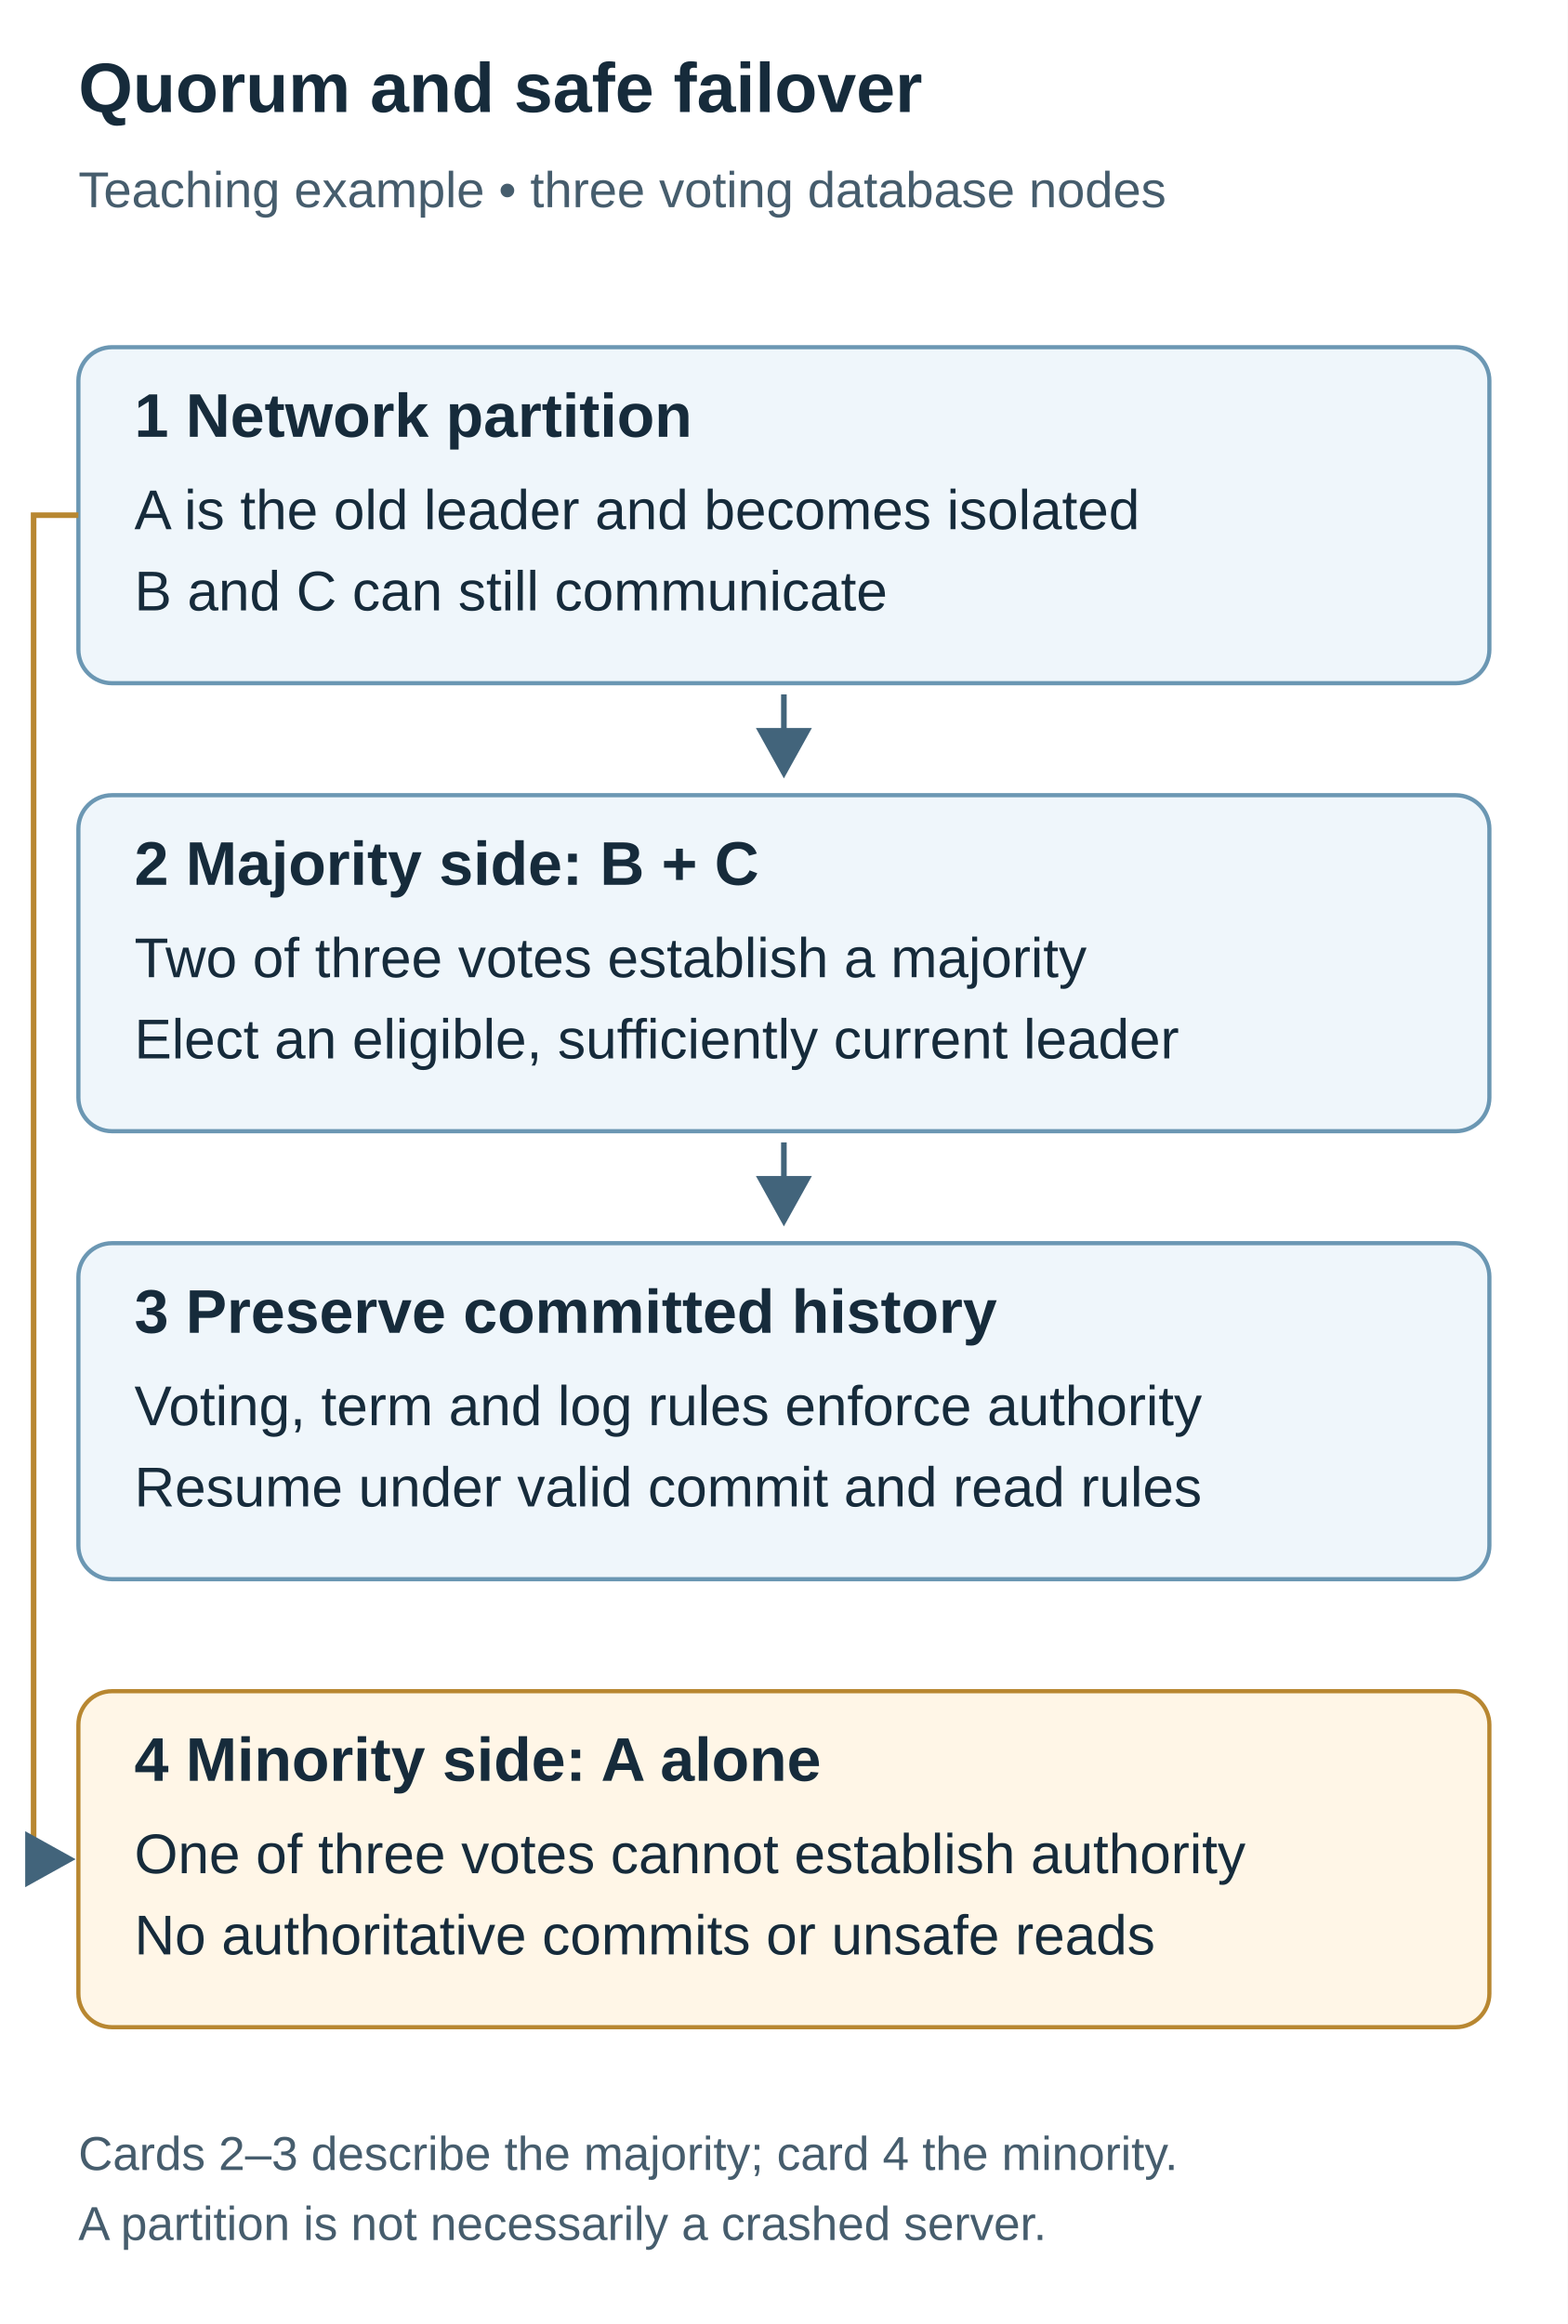
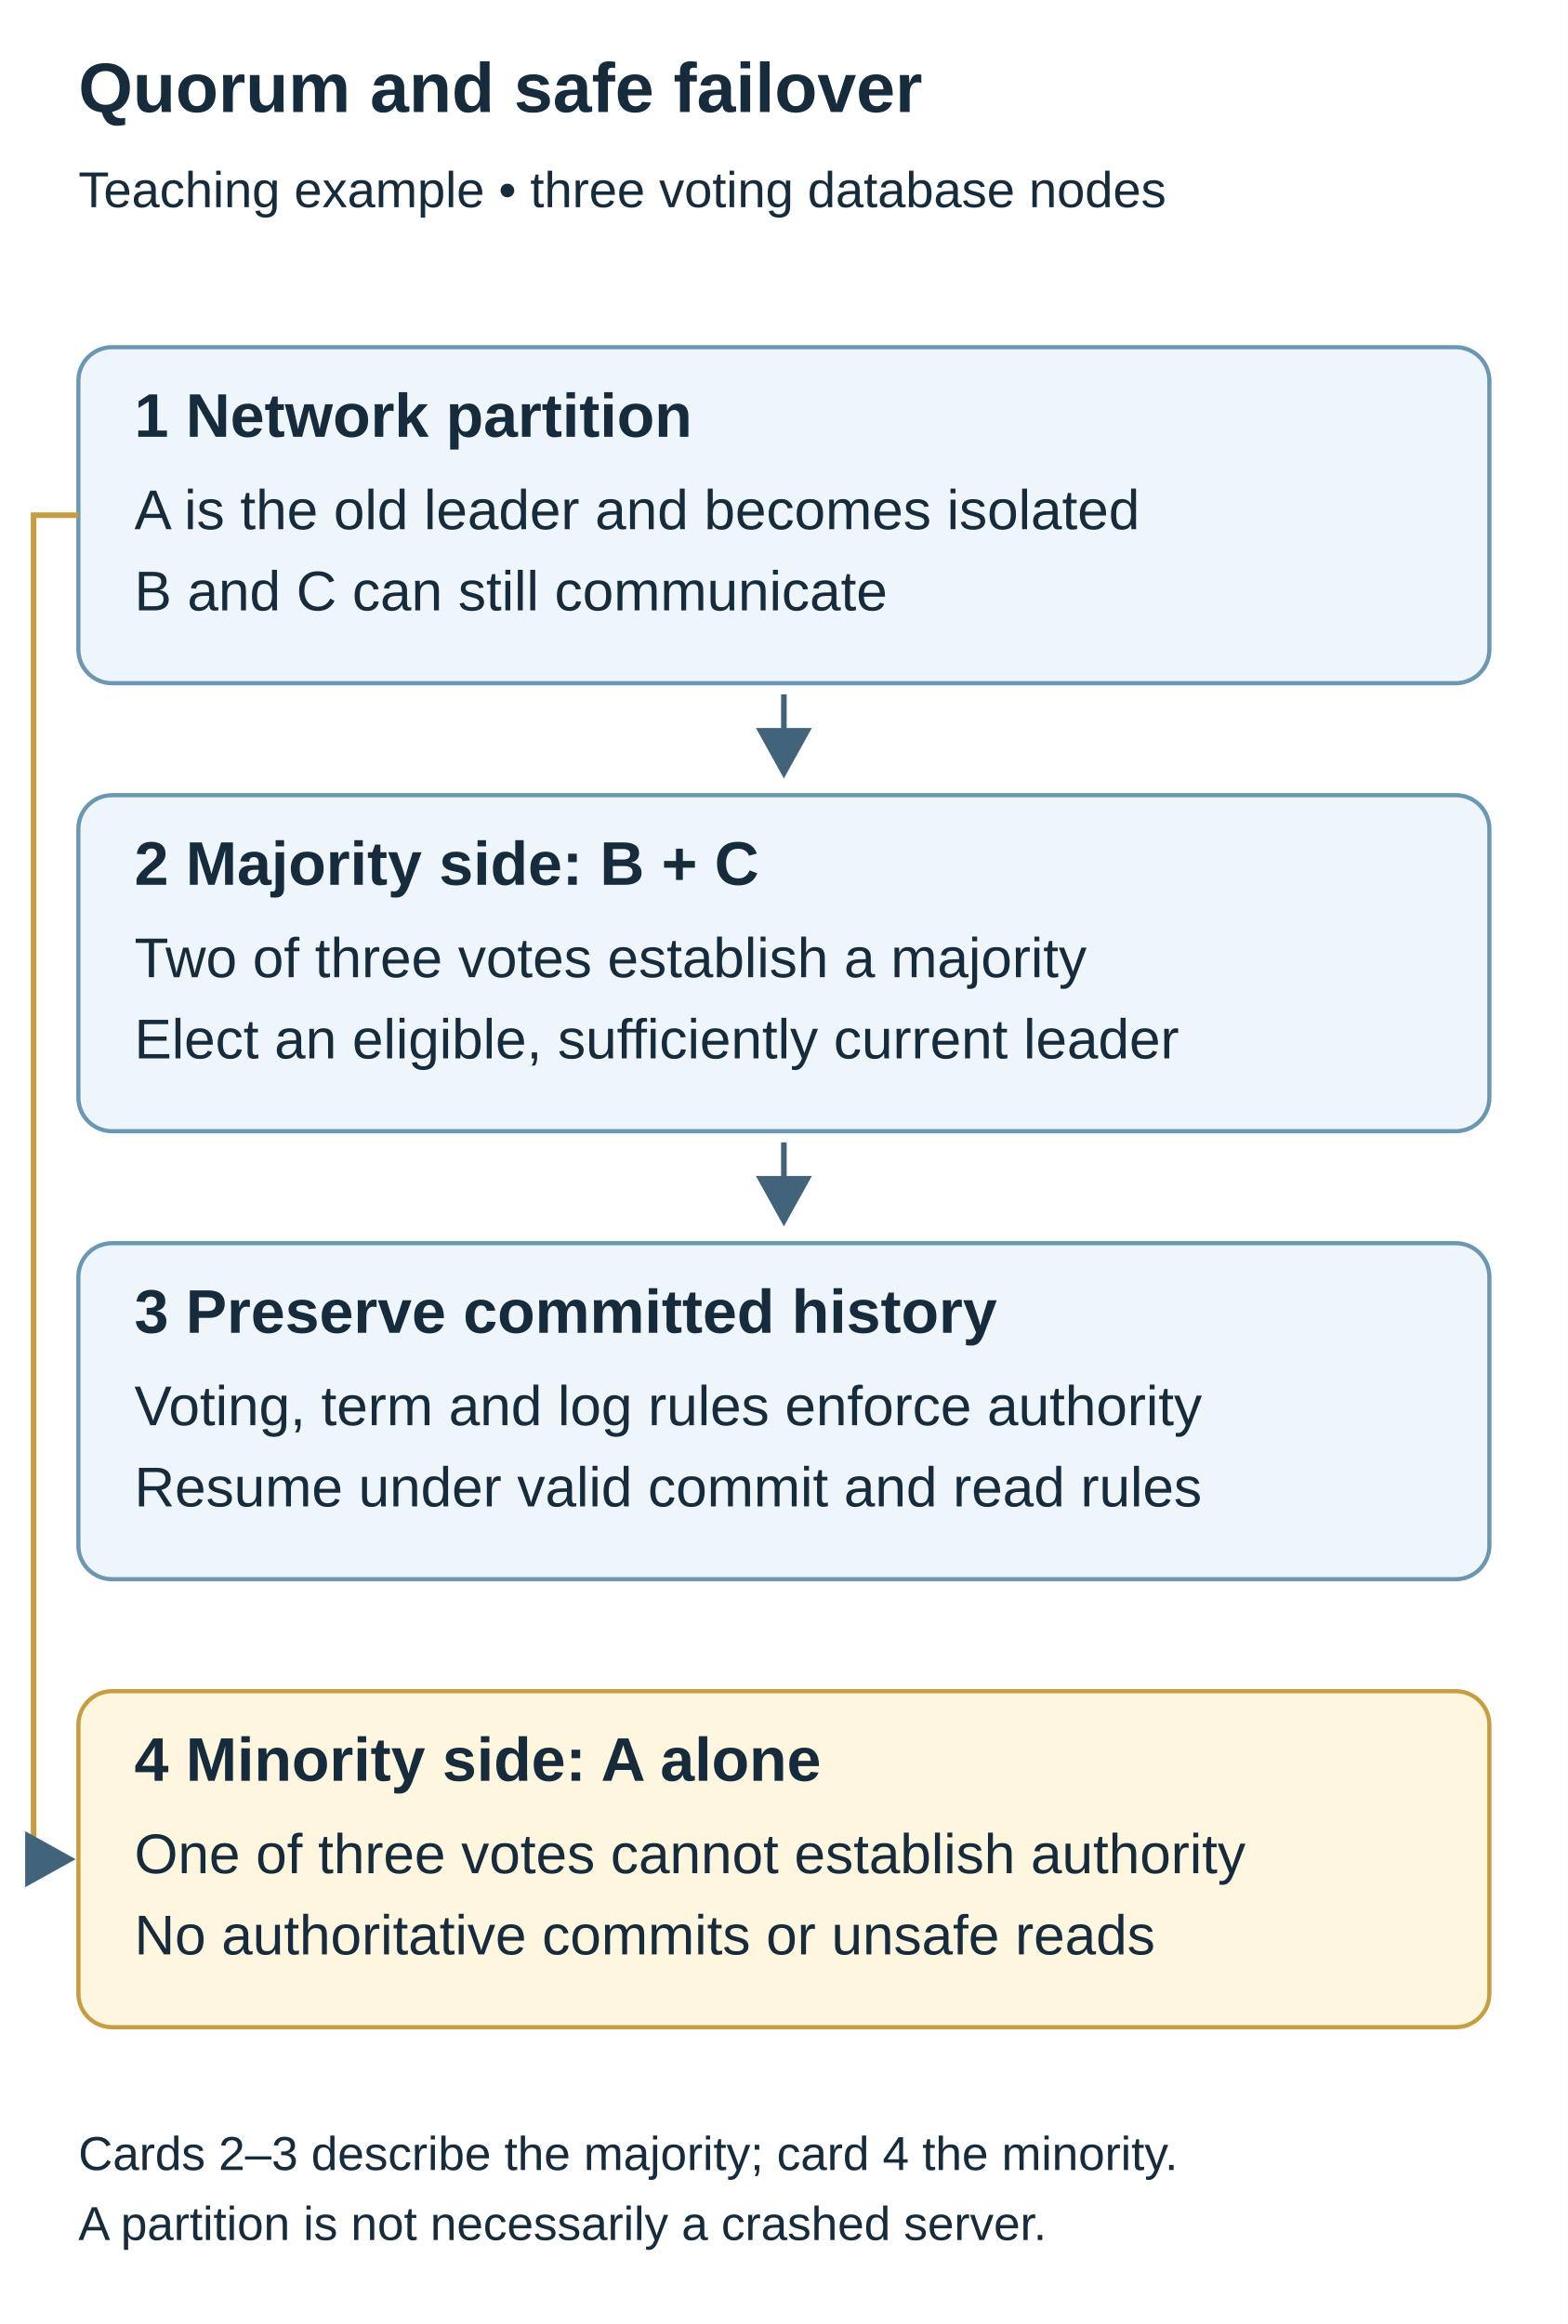
<svg xmlns="http://www.w3.org/2000/svg" width="560" height="830" viewBox="0 0 560 830" role="img" aria-labelledby="title desc">
  <defs>
    <marker id="arrow" markerWidth="10" markerHeight="10" refX="8" refY="5" orient="auto">
      <path d="M0,0 L9,5 L0,10" fill="#42647b" />
    </marker>
  </defs>
-   <rect width="100%" height="100%" fill="#ffffff" />
+   <rect width="100%" height="100%" fill="white" />
  <g font-family="Arial, Helvetica, sans-serif" fill="#162b3b">
    <text x="28" y="40" font-size="25" font-weight="700">Quorum and safe failover</text>
-     <text x="28" y="74" font-size="18" fill="#465d6d">Teaching example • three voting database nodes</text>
+     <text x="28" y="74" font-size="18" fill="#162b3b">Teaching example • three voting database nodes</text>
    <rect x="28" y="124" width="504" height="120" rx="12" fill="#eff6fb" stroke="#6b97b3" stroke-width="1.5" />
    <text x="48" y="156" font-size="22" font-weight="700">1  Network partition</text>
    <text x="48" y="189" font-size="20" font-weight="400">A is the old leader and becomes isolated</text>
    <text x="48" y="218" font-size="20" font-weight="400">B and C can still communicate</text>
-     <path d="M28 184 H12 V664 H25" fill="none" stroke="#b88731" stroke-width="2" marker-end="url(#arrow)" />
+     <path d="M28 184 H12 V664 H25" fill="none" stroke="#c79d42" stroke-width="2" marker-end="url(#arrow)" />
    <path d="M280 248 V276" stroke="#42647b" stroke-width="2" marker-end="url(#arrow)" />
    <rect x="28" y="284" width="504" height="120" rx="12" fill="#eff6fb" stroke="#6b97b3" stroke-width="1.5" />
    <text x="48" y="316" font-size="22" font-weight="700">2  Majority side: B + C</text>
    <text x="48" y="349" font-size="20" font-weight="400">Two of three votes establish a majority</text>
    <text x="48" y="378" font-size="20" font-weight="400">Elect an eligible, sufficiently current leader</text>
    <path d="M280 408 V436" stroke="#42647b" stroke-width="2" marker-end="url(#arrow)" />
    <rect x="28" y="444" width="504" height="120" rx="12" fill="#eff6fb" stroke="#6b97b3" stroke-width="1.5" />
    <text x="48" y="476" font-size="22" font-weight="700">3  Preserve committed history</text>
    <text x="48" y="509" font-size="20" font-weight="400">Voting, term and log rules enforce authority</text>
    <text x="48" y="538" font-size="20" font-weight="400">Resume under valid commit and read rules</text>
-     <rect x="28" y="604" width="504" height="120" rx="12" fill="#fff6e7" stroke="#b88731" stroke-width="1.5" />
+     <rect x="28" y="604" width="504" height="120" rx="12" fill="#fff6df" stroke="#c79d42" stroke-width="1.5" />
    <text x="48" y="636" font-size="22" font-weight="700">4  Minority side: A alone</text>
    <text x="48" y="669" font-size="20" font-weight="400">One of three votes cannot establish authority</text>
    <text x="48" y="698" font-size="20" font-weight="400">No authoritative commits or unsafe reads</text>
-     <text x="28" y="775" font-size="17" fill="#465d6d">Cards 2–3 describe the majority; card 4 the minority.</text>
-     <text x="28" y="800" font-size="17" fill="#465d6d">A partition is not necessarily a crashed server.</text>
+     <text x="28" y="775" font-size="17" fill="#162b3b">Cards 2–3 describe the majority; card 4 the minority.</text>
+     <text x="28" y="800" font-size="17" fill="#162b3b">A partition is not necessarily a crashed server.</text>
  </g>
</svg>
